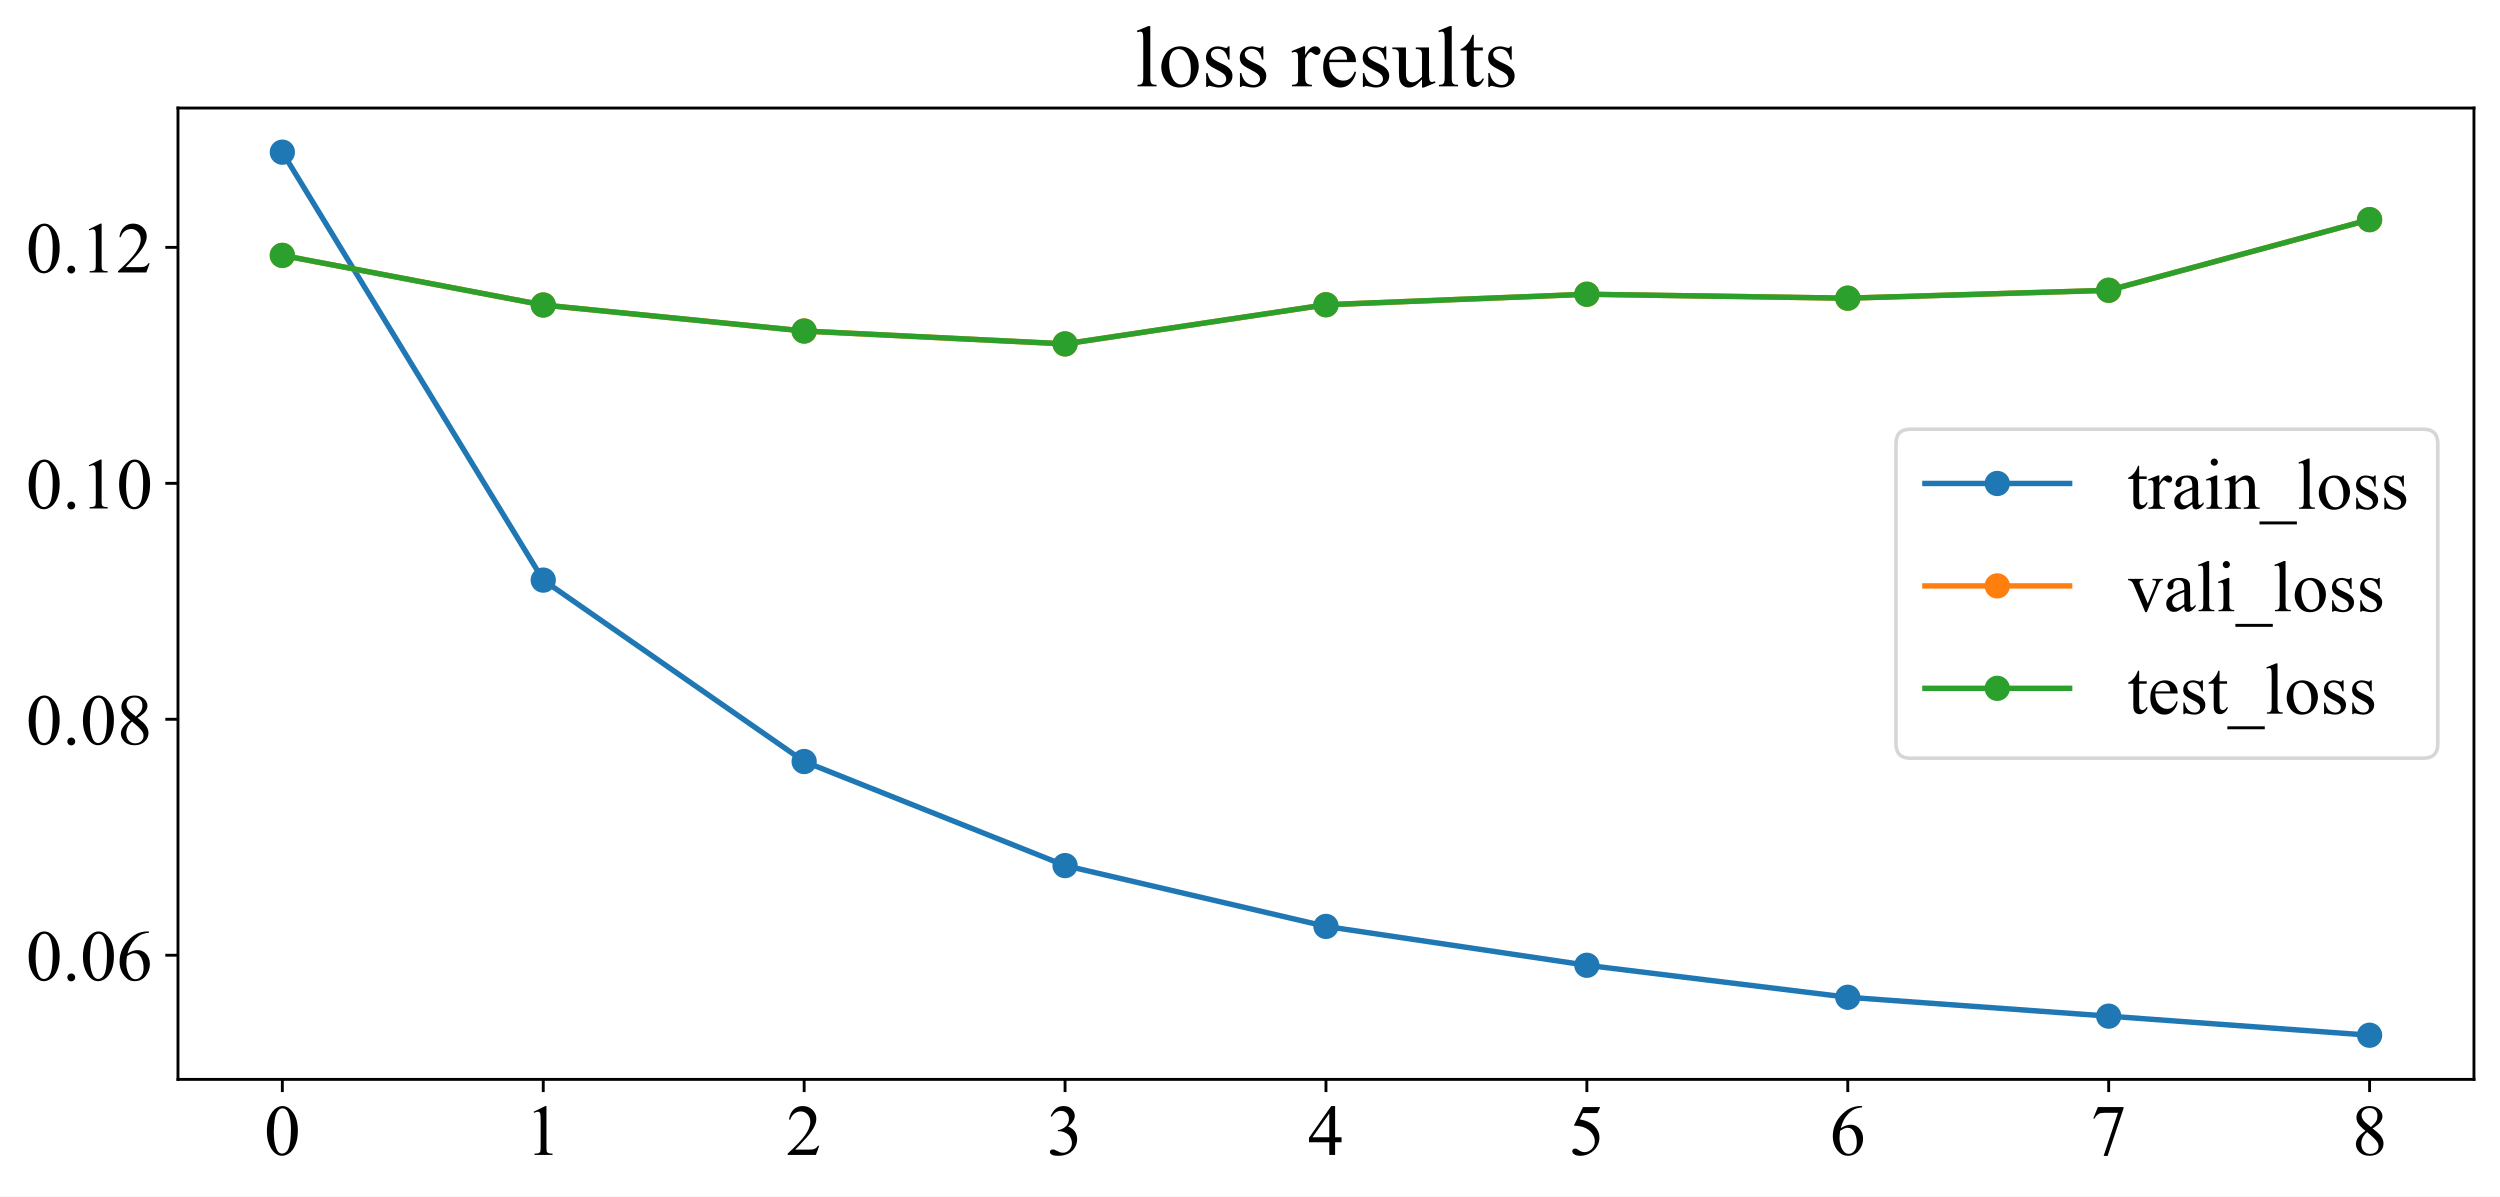
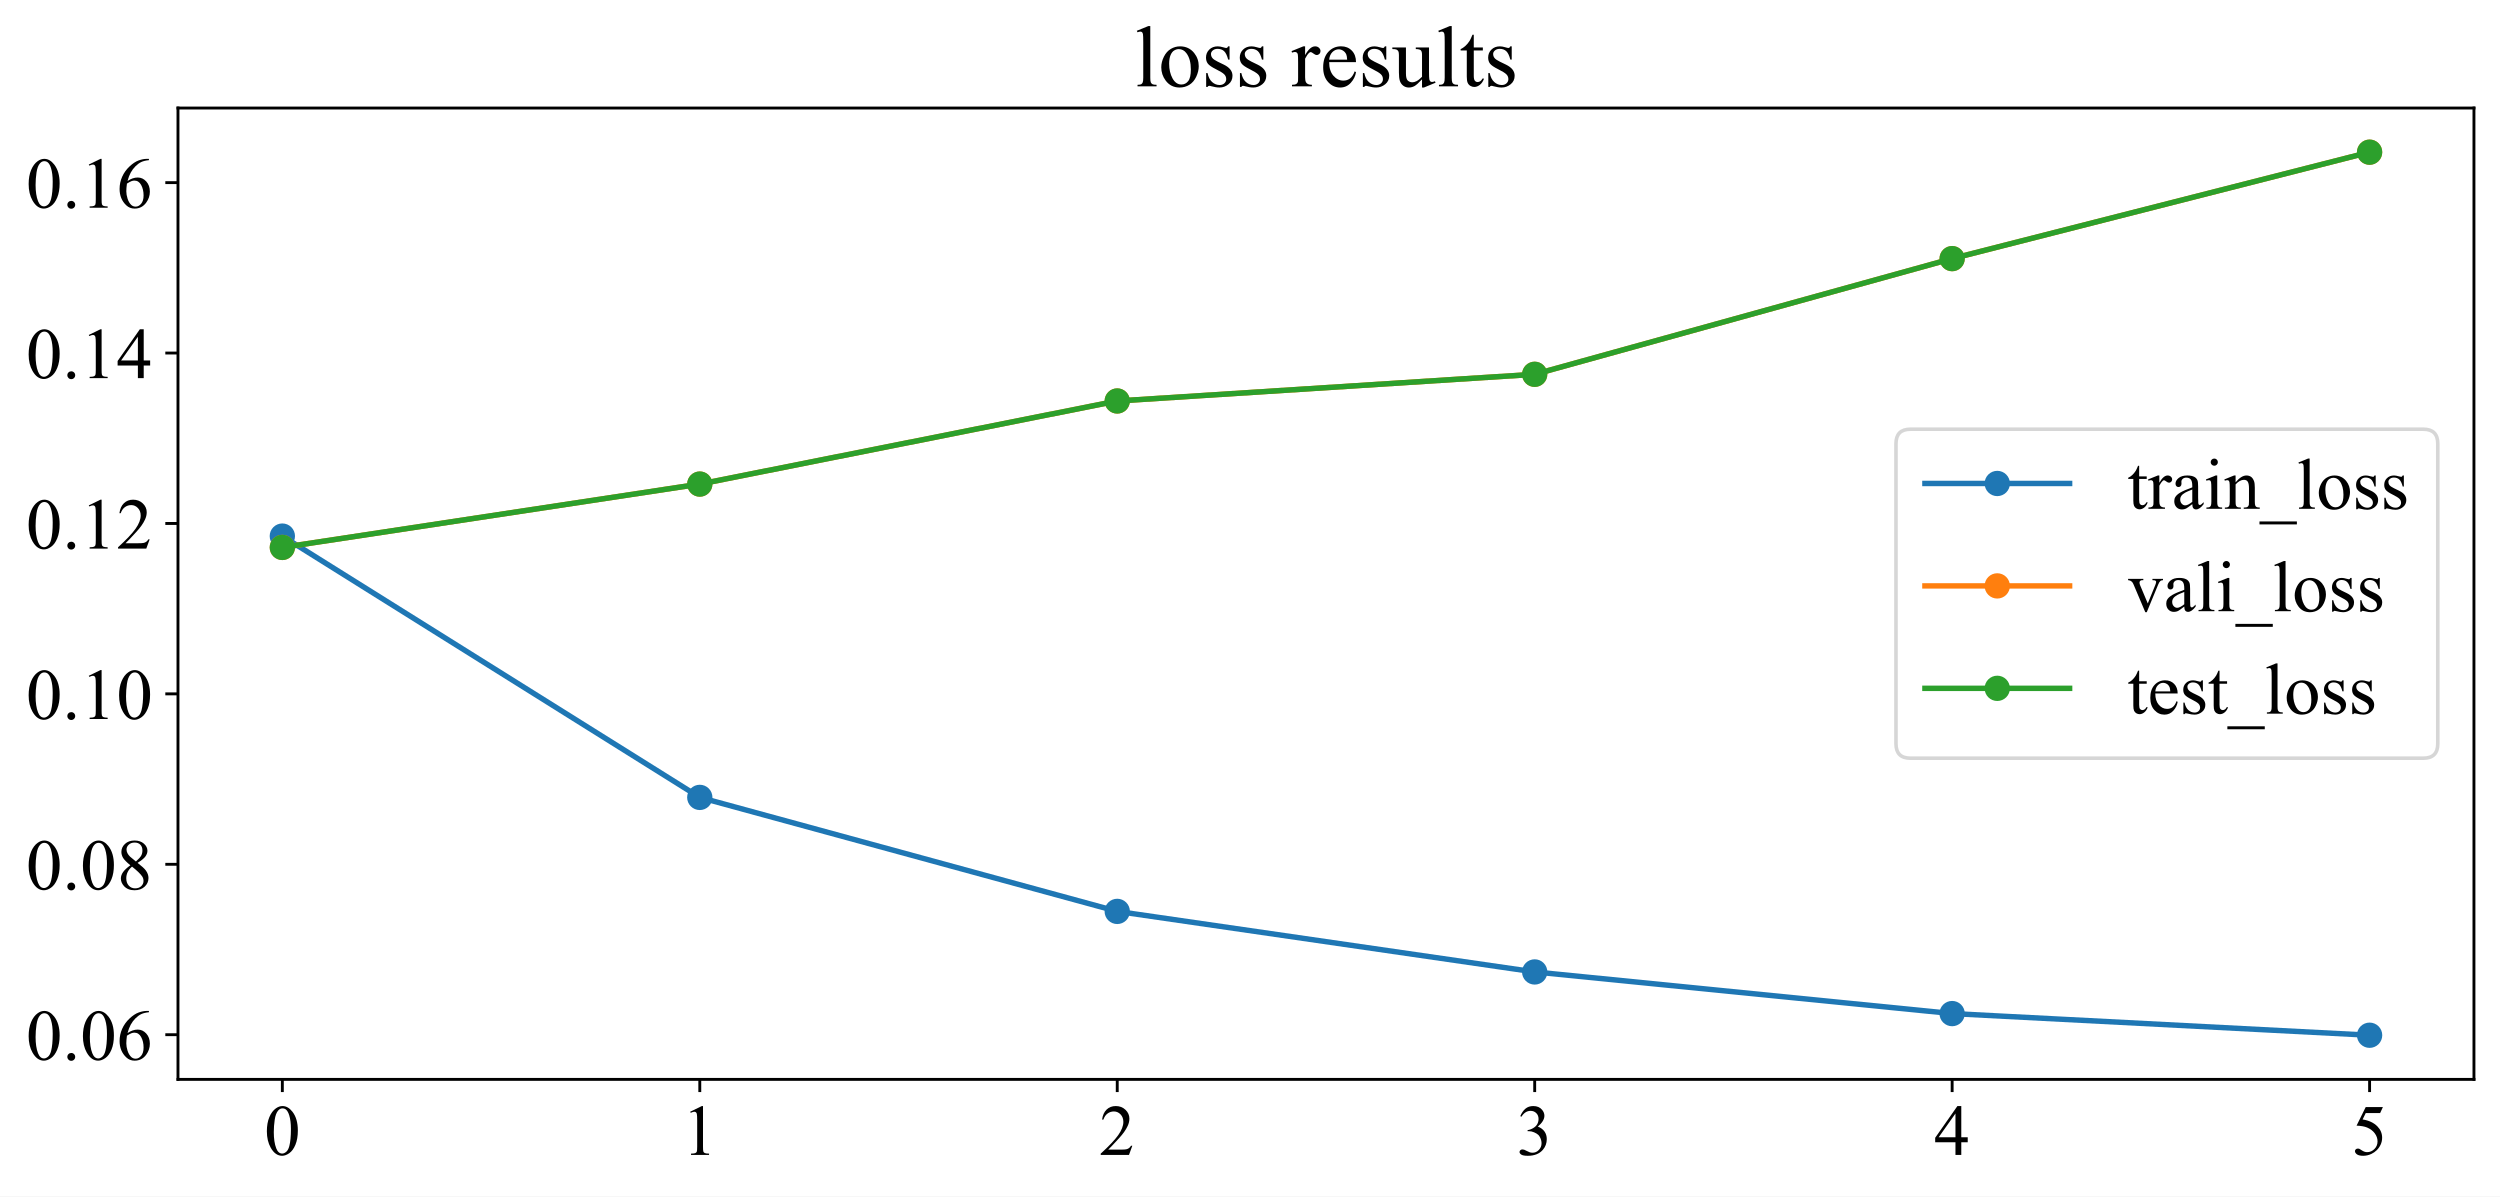
<svg xmlns="http://www.w3.org/2000/svg" xmlns:xlink="http://www.w3.org/1999/xlink" width="691.1pt" height="330.751pt" viewBox="0 0 691.1 330.751" version="1.1">
  <defs>
    <style type="text/css">*{stroke-linejoin: round; stroke-linecap: butt}</style>
  </defs>
  <g id="figure_1">
    <g id="patch_1">
      <path d="M 0 330.751  L 691.1 330.751  L 691.1 0  L 0 0  z " style="fill: #ffffff" />
    </g>
    <g id="axes_1">
      <g id="patch_2">
        <path d="M 49.2 298.385  L 683.9 298.385  L 683.9 29.865  L 49.2 29.865  z " style="fill: #ffffff" />
      </g>
      <g id="matplotlib.axis_1">
        <g id="xtick_1">
          <g id="line2d_1">
            <defs>
-               <path id="m7122f25bdf" d="M 0 0  L 0 3.5  " style="stroke: #000000; stroke-width: 0.8" />
+               <path id="m5c661421c3" d="M 0 0  L 0 3.5  " style="stroke: #000000; stroke-width: 0.8" />
            </defs>
            <g>
-               <use xlink:href="#m7122f25bdf" x="78.05" y="298.385" style="stroke: #000000; stroke-width: 0.8" />
+               <use xlink:href="#m5c661421c3" x="78.05" y="298.385" style="stroke: #000000; stroke-width: 0.8" />
            </g>
          </g>
          <g id="text_1">
            <g transform="translate(73.05 319.2725) scale(0.2 -0.2)">
              <defs>
                <path id="TimesNewRomanPSMT-30" d="M 231 2094  Q 231 2819 450 3342  Q 669 3866 1031 4122  Q 1313 4325 1613 4325  Q 2100 4325 2488 3828  Q 2972 3213 2972 2159  Q 2972 1422 2759 906  Q 2547 391 2217 158  Q 1888 -75 1581 -75  Q 975 -75 572 641  Q 231 1244 231 2094  z M 844 2016  Q 844 1141 1059 588  Q 1238 122 1591 122  Q 1759 122 1940 273  Q 2122 425 2216 781  Q 2359 1319 2359 2297  Q 2359 3022 2209 3506  Q 2097 3866 1919 4016  Q 1791 4119 1609 4119  Q 1397 4119 1231 3928  Q 1006 3669 925 3112  Q 844 2556 844 2016  z " transform="scale(0.015625)" />
              </defs>
              <use xlink:href="#TimesNewRomanPSMT-30" />
            </g>
          </g>
        </g>
        <g id="xtick_2">
          <g id="line2d_2">
            <g>
-               <use xlink:href="#m7122f25bdf" x="150.175" y="298.385" style="stroke: #000000; stroke-width: 0.8" />
+               <use xlink:href="#m5c661421c3" x="193.45" y="298.385" style="stroke: #000000; stroke-width: 0.8" />
            </g>
          </g>
          <g id="text_2">
-             <g transform="translate(145.175 319.2725) scale(0.2 -0.2)">
+             <g transform="translate(188.45 319.2725) scale(0.2 -0.2)">
              <defs>
                <path id="TimesNewRomanPSMT-31" d="M 750 3822  L 1781 4325  L 1884 4325  L 1884 747  Q 1884 391 1914 303  Q 1944 216 2037 169  Q 2131 122 2419 116  L 2419 0  L 825 0  L 825 116  Q 1125 122 1212 167  Q 1300 213 1334 289  Q 1369 366 1369 747  L 1369 3034  Q 1369 3497 1338 3628  Q 1316 3728 1258 3775  Q 1200 3822 1119 3822  Q 1003 3822 797 3725  L 750 3822  z " transform="scale(0.015625)" />
              </defs>
              <use xlink:href="#TimesNewRomanPSMT-31" />
            </g>
          </g>
        </g>
        <g id="xtick_3">
          <g id="line2d_3">
            <g>
-               <use xlink:href="#m7122f25bdf" x="222.3" y="298.385" style="stroke: #000000; stroke-width: 0.8" />
+               <use xlink:href="#m5c661421c3" x="308.85" y="298.385" style="stroke: #000000; stroke-width: 0.8" />
            </g>
          </g>
          <g id="text_3">
-             <g transform="translate(217.3 319.2725) scale(0.2 -0.2)">
+             <g transform="translate(303.85 319.2725) scale(0.2 -0.2)">
              <defs>
                <path id="TimesNewRomanPSMT-32" d="M 2934 816  L 2638 0  L 138 0  L 138 116  Q 1241 1122 1691 1759  Q 2141 2397 2141 2925  Q 2141 3328 1894 3587  Q 1647 3847 1303 3847  Q 991 3847 742 3664  Q 494 3481 375 3128  L 259 3128  Q 338 3706 661 4015  Q 984 4325 1469 4325  Q 1984 4325 2329 3994  Q 2675 3663 2675 3213  Q 2675 2891 2525 2569  Q 2294 2063 1775 1497  Q 997 647 803 472  L 1909 472  Q 2247 472 2383 497  Q 2519 522 2628 598  Q 2738 675 2819 816  L 2934 816  z " transform="scale(0.015625)" />
              </defs>
              <use xlink:href="#TimesNewRomanPSMT-32" />
            </g>
          </g>
        </g>
        <g id="xtick_4">
          <g id="line2d_4">
            <g>
-               <use xlink:href="#m7122f25bdf" x="294.425" y="298.385" style="stroke: #000000; stroke-width: 0.8" />
+               <use xlink:href="#m5c661421c3" x="424.25" y="298.385" style="stroke: #000000; stroke-width: 0.8" />
            </g>
          </g>
          <g id="text_4">
-             <g transform="translate(289.425 319.2725) scale(0.2 -0.2)">
+             <g transform="translate(419.25 319.2725) scale(0.2 -0.2)">
              <defs>
                <path id="TimesNewRomanPSMT-33" d="M 325 3431  Q 506 3859 782 4092  Q 1059 4325 1472 4325  Q 1981 4325 2253 3994  Q 2459 3747 2459 3466  Q 2459 3003 1878 2509  Q 2269 2356 2469 2072  Q 2669 1788 2669 1403  Q 2669 853 2319 450  Q 1863 -75 997 -75  Q 569 -75 414 31  Q 259 138 259 259  Q 259 350 332 419  Q 406 488 509 488  Q 588 488 669 463  Q 722 447 909 348  Q 1097 250 1169 231  Q 1284 197 1416 197  Q 1734 197 1970 444  Q 2206 691 2206 1028  Q 2206 1275 2097 1509  Q 2016 1684 1919 1775  Q 1784 1900 1550 2001  Q 1316 2103 1072 2103  L 972 2103  L 972 2197  Q 1219 2228 1467 2375  Q 1716 2522 1828 2728  Q 1941 2934 1941 3181  Q 1941 3503 1739 3701  Q 1538 3900 1238 3900  Q 753 3900 428 3381  L 325 3431  z " transform="scale(0.015625)" />
              </defs>
              <use xlink:href="#TimesNewRomanPSMT-33" />
            </g>
          </g>
        </g>
        <g id="xtick_5">
          <g id="line2d_5">
            <g>
-               <use xlink:href="#m7122f25bdf" x="366.55" y="298.385" style="stroke: #000000; stroke-width: 0.8" />
+               <use xlink:href="#m5c661421c3" x="539.65" y="298.385" style="stroke: #000000; stroke-width: 0.8" />
            </g>
          </g>
          <g id="text_5">
-             <g transform="translate(361.55 319.2725) scale(0.2 -0.2)">
+             <g transform="translate(534.65 319.2725) scale(0.2 -0.2)">
              <defs>
                <path id="TimesNewRomanPSMT-34" d="M 2978 1563  L 2978 1119  L 2409 1119  L 2409 0  L 1894 0  L 1894 1119  L 100 1119  L 100 1519  L 2066 4325  L 2409 4325  L 2409 1563  L 2978 1563  z M 1894 1563  L 1894 3666  L 406 1563  L 1894 1563  z " transform="scale(0.015625)" />
              </defs>
              <use xlink:href="#TimesNewRomanPSMT-34" />
            </g>
          </g>
        </g>
        <g id="xtick_6">
          <g id="line2d_6">
            <g>
-               <use xlink:href="#m7122f25bdf" x="438.675" y="298.385" style="stroke: #000000; stroke-width: 0.8" />
+               <use xlink:href="#m5c661421c3" x="655.05" y="298.385" style="stroke: #000000; stroke-width: 0.8" />
            </g>
          </g>
          <g id="text_6">
-             <g transform="translate(433.675 319.2725) scale(0.2 -0.2)">
+             <g transform="translate(650.05 319.2725) scale(0.2 -0.2)">
              <defs>
                <path id="TimesNewRomanPSMT-35" d="M 2778 4238  L 2534 3706  L 1259 3706  L 981 3138  Q 1809 3016 2294 2522  Q 2709 2097 2709 1522  Q 2709 1188 2573 903  Q 2438 619 2231 419  Q 2025 219 1772 97  Q 1413 -75 1034 -75  Q 653 -75 479 54  Q 306 184 306 341  Q 306 428 378 495  Q 450 563 559 563  Q 641 563 702 538  Q 763 513 909 409  Q 1144 247 1384 247  Q 1750 247 2026 523  Q 2303 800 2303 1197  Q 2303 1581 2056 1914  Q 1809 2247 1375 2428  Q 1034 2569 447 2591  L 1259 4238  L 2778 4238  z " transform="scale(0.015625)" />
              </defs>
              <use xlink:href="#TimesNewRomanPSMT-35" />
-             </g>
-           </g>
-         </g>
-         <g id="xtick_7">
-           <g id="line2d_7">
-             <g>
-               <use xlink:href="#m7122f25bdf" x="510.8" y="298.385" style="stroke: #000000; stroke-width: 0.8" />
-             </g>
-           </g>
-           <g id="text_7">
-             <g transform="translate(505.8 319.2725) scale(0.2 -0.2)">
-               <defs>
-                 <path id="TimesNewRomanPSMT-36" d="M 2869 4325  L 2869 4209  Q 2456 4169 2195 4045  Q 1934 3922 1679 3669  Q 1425 3416 1258 3105  Q 1091 2794 978 2366  Q 1428 2675 1881 2675  Q 2316 2675 2634 2325  Q 2953 1975 2953 1425  Q 2953 894 2631 456  Q 2244 -75 1606 -75  Q 1172 -75 869 213  Q 275 772 275 1663  Q 275 2231 503 2743  Q 731 3256 1154 3653  Q 1578 4050 1965 4187  Q 2353 4325 2688 4325  L 2869 4325  z M 925 2138  Q 869 1716 869 1456  Q 869 1156 980 804  Q 1091 453 1309 247  Q 1469 100 1697 100  Q 1969 100 2183 356  Q 2397 613 2397 1088  Q 2397 1622 2184 2012  Q 1972 2403 1581 2403  Q 1463 2403 1327 2353  Q 1191 2303 925 2138  z " transform="scale(0.015625)" />
-               </defs>
-               <use xlink:href="#TimesNewRomanPSMT-36" />
-             </g>
-           </g>
-         </g>
-         <g id="xtick_8">
-           <g id="line2d_8">
-             <g>
-               <use xlink:href="#m7122f25bdf" x="582.925" y="298.385" style="stroke: #000000; stroke-width: 0.8" />
-             </g>
-           </g>
-           <g id="text_8">
-             <g transform="translate(577.925 319.2725) scale(0.2 -0.2)">
-               <defs>
-                 <path id="TimesNewRomanPSMT-37" d="M 644 4238  L 2916 4238  L 2916 4119  L 1503 -88  L 1153 -88  L 2419 3728  L 1253 3728  Q 900 3728 750 3644  Q 488 3500 328 3200  L 238 3234  L 644 4238  z " transform="scale(0.015625)" />
-               </defs>
-               <use xlink:href="#TimesNewRomanPSMT-37" />
-             </g>
-           </g>
-         </g>
-         <g id="xtick_9">
-           <g id="line2d_9">
-             <g>
-               <use xlink:href="#m7122f25bdf" x="655.05" y="298.385" style="stroke: #000000; stroke-width: 0.8" />
-             </g>
-           </g>
-           <g id="text_9">
-             <g transform="translate(650.05 319.2725) scale(0.2 -0.2)">
-               <defs>
-                 <path id="TimesNewRomanPSMT-38" d="M 1228 2134  Q 725 2547 579 2797  Q 434 3047 434 3316  Q 434 3728 753 4026  Q 1072 4325 1600 4325  Q 2113 4325 2425 4047  Q 2738 3769 2738 3413  Q 2738 3175 2569 2928  Q 2400 2681 1866 2347  Q 2416 1922 2594 1678  Q 2831 1359 2831 1006  Q 2831 559 2490 242  Q 2150 -75 1597 -75  Q 994 -75 656 303  Q 388 606 388 966  Q 388 1247 577 1523  Q 766 1800 1228 2134  z M 1719 2469  Q 2094 2806 2194 3001  Q 2294 3197 2294 3444  Q 2294 3772 2109 3958  Q 1925 4144 1606 4144  Q 1288 4144 1088 3959  Q 888 3775 888 3528  Q 888 3366 970 3203  Q 1053 3041 1206 2894  L 1719 2469  z M 1375 2016  Q 1116 1797 991 1539  Q 866 1281 866 981  Q 866 578 1086 336  Q 1306 94 1647 94  Q 1984 94 2187 284  Q 2391 475 2391 747  Q 2391 972 2272 1150  Q 2050 1481 1375 2016  z " transform="scale(0.015625)" />
-               </defs>
-               <use xlink:href="#TimesNewRomanPSMT-38" />
            </g>
          </g>
        </g>
      </g>
      <g id="matplotlib.axis_2">
        <g id="ytick_1">
-           <g id="line2d_10">
+           <g id="line2d_7">
            <defs>
-               <path id="m6726db4e41" d="M 0 0  L -3.5 0  " style="stroke: #000000; stroke-width: 0.8" />
+               <path id="m2d13f79ecf" d="M 0 0  L -3.5 0  " style="stroke: #000000; stroke-width: 0.8" />
            </defs>
            <g>
-               <use xlink:href="#m6726db4e41" x="49.2" y="264.061" style="stroke: #000000; stroke-width: 0.8" />
-             </g>
-           </g>
-           <g id="text_10">
-             <g transform="translate(7.2 271.0051) scale(0.2 -0.2)">
+               <use xlink:href="#m2d13f79ecf" x="49.2" y="286.033" style="stroke: #000000; stroke-width: 0.8" />
+             </g>
+           </g>
+           <g id="text_7">
+             <g transform="translate(7.2 292.9768) scale(0.2 -0.2)">
              <defs>
                <path id="TimesNewRomanPSMT-2e" d="M 800 606  Q 947 606 1047 504  Q 1147 403 1147 259  Q 1147 116 1045 14  Q 944 -88 800 -88  Q 656 -88 554 14  Q 453 116 453 259  Q 453 406 554 506  Q 656 606 800 606  z " transform="scale(0.015625)" />
+                 <path id="TimesNewRomanPSMT-36" d="M 2869 4325  L 2869 4209  Q 2456 4169 2195 4045  Q 1934 3922 1679 3669  Q 1425 3416 1258 3105  Q 1091 2794 978 2366  Q 1428 2675 1881 2675  Q 2316 2675 2634 2325  Q 2953 1975 2953 1425  Q 2953 894 2631 456  Q 2244 -75 1606 -75  Q 1172 -75 869 213  Q 275 772 275 1663  Q 275 2231 503 2743  Q 731 3256 1154 3653  Q 1578 4050 1965 4187  Q 2353 4325 2688 4325  L 2869 4325  z M 925 2138  Q 869 1716 869 1456  Q 869 1156 980 804  Q 1091 453 1309 247  Q 1469 100 1697 100  Q 1969 100 2183 356  Q 2397 613 2397 1088  Q 2397 1622 2184 2012  Q 1972 2403 1581 2403  Q 1463 2403 1327 2353  Q 1191 2303 925 2138  z " transform="scale(0.015625)" />
              </defs>
              <use xlink:href="#TimesNewRomanPSMT-30" />
              <use xlink:href="#TimesNewRomanPSMT-2e" x="50" />
              <use xlink:href="#TimesNewRomanPSMT-30" x="75" />
              <use xlink:href="#TimesNewRomanPSMT-36" x="125" />
            </g>
          </g>
        </g>
        <g id="ytick_2">
-           <g id="line2d_11">
-             <g>
-               <use xlink:href="#m6726db4e41" x="49.2" y="198.836" style="stroke: #000000; stroke-width: 0.8" />
-             </g>
-           </g>
-           <g id="text_11">
-             <g transform="translate(7.2 205.7794) scale(0.2 -0.2)">
+           <g id="line2d_8">
+             <g>
+               <use xlink:href="#m2d13f79ecf" x="49.2" y="238.924" style="stroke: #000000; stroke-width: 0.8" />
+             </g>
+           </g>
+           <g id="text_8">
+             <g transform="translate(7.2 245.8673) scale(0.2 -0.2)">
+               <defs>
+                 <path id="TimesNewRomanPSMT-38" d="M 1228 2134  Q 725 2547 579 2797  Q 434 3047 434 3316  Q 434 3728 753 4026  Q 1072 4325 1600 4325  Q 2113 4325 2425 4047  Q 2738 3769 2738 3413  Q 2738 3175 2569 2928  Q 2400 2681 1866 2347  Q 2416 1922 2594 1678  Q 2831 1359 2831 1006  Q 2831 559 2490 242  Q 2150 -75 1597 -75  Q 994 -75 656 303  Q 388 606 388 966  Q 388 1247 577 1523  Q 766 1800 1228 2134  z M 1719 2469  Q 2094 2806 2194 3001  Q 2294 3197 2294 3444  Q 2294 3772 2109 3958  Q 1925 4144 1606 4144  Q 1288 4144 1088 3959  Q 888 3775 888 3528  Q 888 3366 970 3203  Q 1053 3041 1206 2894  L 1719 2469  z M 1375 2016  Q 1116 1797 991 1539  Q 866 1281 866 981  Q 866 578 1086 336  Q 1306 94 1647 94  Q 1984 94 2187 284  Q 2391 475 2391 747  Q 2391 972 2272 1150  Q 2050 1481 1375 2016  z " transform="scale(0.015625)" />
+               </defs>
              <use xlink:href="#TimesNewRomanPSMT-30" />
              <use xlink:href="#TimesNewRomanPSMT-2e" x="50" />
              <use xlink:href="#TimesNewRomanPSMT-30" x="75" />
              <use xlink:href="#TimesNewRomanPSMT-38" x="125" />
            </g>
          </g>
        </g>
        <g id="ytick_3">
-           <g id="line2d_12">
-             <g>
-               <use xlink:href="#m6726db4e41" x="49.2" y="133.61" style="stroke: #000000; stroke-width: 0.8" />
-             </g>
-           </g>
-           <g id="text_12">
-             <g transform="translate(7.2 140.5537) scale(0.2 -0.2)">
+           <g id="line2d_9">
+             <g>
+               <use xlink:href="#m2d13f79ecf" x="49.2" y="191.814" style="stroke: #000000; stroke-width: 0.8" />
+             </g>
+           </g>
+           <g id="text_9">
+             <g transform="translate(7.2 198.7579) scale(0.2 -0.2)">
              <use xlink:href="#TimesNewRomanPSMT-30" />
              <use xlink:href="#TimesNewRomanPSMT-2e" x="50" />
              <use xlink:href="#TimesNewRomanPSMT-31" x="75" />
              <use xlink:href="#TimesNewRomanPSMT-30" x="125" />
            </g>
          </g>
        </g>
        <g id="ytick_4">
-           <g id="line2d_13">
-             <g>
-               <use xlink:href="#m6726db4e41" x="49.2" y="68.384" style="stroke: #000000; stroke-width: 0.8" />
-             </g>
-           </g>
-           <g id="text_13">
-             <g transform="translate(7.2 75.32808) scale(0.2 -0.2)">
+           <g id="line2d_10">
+             <g>
+               <use xlink:href="#m2d13f79ecf" x="49.2" y="144.705" style="stroke: #000000; stroke-width: 0.8" />
+             </g>
+           </g>
+           <g id="text_10">
+             <g transform="translate(7.2 151.6484) scale(0.2 -0.2)">
              <use xlink:href="#TimesNewRomanPSMT-30" />
              <use xlink:href="#TimesNewRomanPSMT-2e" x="50" />
              <use xlink:href="#TimesNewRomanPSMT-31" x="75" />
              <use xlink:href="#TimesNewRomanPSMT-32" x="125" />
            </g>
          </g>
        </g>
+         <g id="ytick_5">
+           <g id="line2d_11">
+             <g>
+               <use xlink:href="#m2d13f79ecf" x="49.2" y="97.595" style="stroke: #000000; stroke-width: 0.8" />
+             </g>
+           </g>
+           <g id="text_11">
+             <g transform="translate(7.2 104.539) scale(0.2 -0.2)">
+               <use xlink:href="#TimesNewRomanPSMT-30" />
+               <use xlink:href="#TimesNewRomanPSMT-2e" x="50" />
+               <use xlink:href="#TimesNewRomanPSMT-31" x="75" />
+               <use xlink:href="#TimesNewRomanPSMT-34" x="125" />
+             </g>
+           </g>
+         </g>
+         <g id="ytick_6">
+           <g id="line2d_12">
+             <g>
+               <use xlink:href="#m2d13f79ecf" x="49.2" y="50.486" style="stroke: #000000; stroke-width: 0.8" />
+             </g>
+           </g>
+           <g id="text_12">
+             <g transform="translate(7.2 57.4295) scale(0.2 -0.2)">
+               <use xlink:href="#TimesNewRomanPSMT-30" />
+               <use xlink:href="#TimesNewRomanPSMT-2e" x="50" />
+               <use xlink:href="#TimesNewRomanPSMT-31" x="75" />
+               <use xlink:href="#TimesNewRomanPSMT-36" x="125" />
+             </g>
+           </g>
+         </g>
+       </g>
+       <g id="line2d_13">
+         <path d="M 78.05 148.199  L 193.45 220.434  L 308.85 251.947  L 424.25 268.685  L 539.65 280.195  L 655.05 286.18  " clip-path="url(#p006055dcb5)" style="fill: none; stroke: #1f77b4; stroke-width: 1.5; stroke-linecap: square" />
+         <defs>
+           <path id="m9d2313c7c4" d="M 0 3  C 0.796 3 1.559 2.684 2.121 2.121  C 2.684 1.559 3 0.796 3 0  C 3 -0.796 2.684 -1.559 2.121 -2.121  C 1.559 -2.684 0.796 -3 0 -3  C -0.796 -3 -1.559 -2.684 -2.121 -2.121  C -2.684 -1.559 -3 -0.796 -3 0  C -3 0.796 -2.684 1.559 -2.121 2.121  C -1.559 2.684 -0.796 3 0 3  z " style="stroke: #1f77b4" />
+         </defs>
+         <g clip-path="url(#p006055dcb5)">
+           <use xlink:href="#m9d2313c7c4" x="78.05" y="148.199" style="fill: #1f77b4; stroke: #1f77b4" />
+           <use xlink:href="#m9d2313c7c4" x="193.45" y="220.434" style="fill: #1f77b4; stroke: #1f77b4" />
+           <use xlink:href="#m9d2313c7c4" x="308.85" y="251.947" style="fill: #1f77b4; stroke: #1f77b4" />
+           <use xlink:href="#m9d2313c7c4" x="424.25" y="268.685" style="fill: #1f77b4; stroke: #1f77b4" />
+           <use xlink:href="#m9d2313c7c4" x="539.65" y="280.195" style="fill: #1f77b4; stroke: #1f77b4" />
+           <use xlink:href="#m9d2313c7c4" x="655.05" y="286.18" style="fill: #1f77b4; stroke: #1f77b4" />
+         </g>
      </g>
      <g id="line2d_14">
-         <path d="M 78.05 42.07  L 150.175 160.366  L 222.3 210.515  L 294.425 239.287  L 366.55 256.099  L 438.675 266.842  L 510.8 275.687  L 582.925 280.907  L 655.05 286.18  " clip-path="url(#p1b506a943f)" style="fill: none; stroke: #1f77b4; stroke-width: 1.5; stroke-linecap: square" />
+         <path d="M 78.05 151.331  L 193.45 133.819  L 308.85 110.847  L 424.25 103.472  L 539.65 71.493  L 655.05 42.07  " clip-path="url(#p006055dcb5)" style="fill: none; stroke: #ff7f0e; stroke-width: 1.5; stroke-linecap: square" />
        <defs>
-           <path id="mca18a05342" d="M 0 3  C 0.796 3 1.559 2.684 2.121 2.121  C 2.684 1.559 3 0.796 3 0  C 3 -0.796 2.684 -1.559 2.121 -2.121  C 1.559 -2.684 0.796 -3 0 -3  C -0.796 -3 -1.559 -2.684 -2.121 -2.121  C -2.684 -1.559 -3 -0.796 -3 0  C -3 0.796 -2.684 1.559 -2.121 2.121  C -1.559 2.684 -0.796 3 0 3  z " style="stroke: #1f77b4" />
+           <path id="m18a3e4e764" d="M 0 3  C 0.796 3 1.559 2.684 2.121 2.121  C 2.684 1.559 3 0.796 3 0  C 3 -0.796 2.684 -1.559 2.121 -2.121  C 1.559 -2.684 0.796 -3 0 -3  C -0.796 -3 -1.559 -2.684 -2.121 -2.121  C -2.684 -1.559 -3 -0.796 -3 0  C -3 0.796 -2.684 1.559 -2.121 2.121  C -1.559 2.684 -0.796 3 0 3  z " style="stroke: #ff7f0e" />
        </defs>
-         <g clip-path="url(#p1b506a943f)">
-           <use xlink:href="#mca18a05342" x="78.05" y="42.07" style="fill: #1f77b4; stroke: #1f77b4" />
-           <use xlink:href="#mca18a05342" x="150.175" y="160.366" style="fill: #1f77b4; stroke: #1f77b4" />
-           <use xlink:href="#mca18a05342" x="222.3" y="210.515" style="fill: #1f77b4; stroke: #1f77b4" />
-           <use xlink:href="#mca18a05342" x="294.425" y="239.287" style="fill: #1f77b4; stroke: #1f77b4" />
-           <use xlink:href="#mca18a05342" x="366.55" y="256.099" style="fill: #1f77b4; stroke: #1f77b4" />
-           <use xlink:href="#mca18a05342" x="438.675" y="266.842" style="fill: #1f77b4; stroke: #1f77b4" />
-           <use xlink:href="#mca18a05342" x="510.8" y="275.687" style="fill: #1f77b4; stroke: #1f77b4" />
-           <use xlink:href="#mca18a05342" x="582.925" y="280.907" style="fill: #1f77b4; stroke: #1f77b4" />
-           <use xlink:href="#mca18a05342" x="655.05" y="286.18" style="fill: #1f77b4; stroke: #1f77b4" />
+         <g clip-path="url(#p006055dcb5)">
+           <use xlink:href="#m18a3e4e764" x="78.05" y="151.331" style="fill: #ff7f0e; stroke: #ff7f0e" />
+           <use xlink:href="#m18a3e4e764" x="193.45" y="133.819" style="fill: #ff7f0e; stroke: #ff7f0e" />
+           <use xlink:href="#m18a3e4e764" x="308.85" y="110.847" style="fill: #ff7f0e; stroke: #ff7f0e" />
+           <use xlink:href="#m18a3e4e764" x="424.25" y="103.472" style="fill: #ff7f0e; stroke: #ff7f0e" />
+           <use xlink:href="#m18a3e4e764" x="539.65" y="71.493" style="fill: #ff7f0e; stroke: #ff7f0e" />
+           <use xlink:href="#m18a3e4e764" x="655.05" y="42.07" style="fill: #ff7f0e; stroke: #ff7f0e" />
        </g>
      </g>
      <g id="line2d_15">
-         <path d="M 78.05 70.597  L 150.175 84.316  L 222.3 91.508  L 294.425 95.071  L 366.55 84.244  L 438.675 81.343  L 510.8 82.431  L 582.925 80.246  L 655.05 60.718  " clip-path="url(#p1b506a943f)" style="fill: none; stroke: #ff7f0e; stroke-width: 1.5; stroke-linecap: square" />
+         <path d="M 78.05 151.331  L 193.45 133.819  L 308.85 110.847  L 424.25 103.472  L 539.65 71.493  L 655.05 42.07  " clip-path="url(#p006055dcb5)" style="fill: none; stroke: #2ca02c; stroke-width: 1.5; stroke-linecap: square" />
        <defs>
-           <path id="me583e8d085" d="M 0 3  C 0.796 3 1.559 2.684 2.121 2.121  C 2.684 1.559 3 0.796 3 0  C 3 -0.796 2.684 -1.559 2.121 -2.121  C 1.559 -2.684 0.796 -3 0 -3  C -0.796 -3 -1.559 -2.684 -2.121 -2.121  C -2.684 -1.559 -3 -0.796 -3 0  C -3 0.796 -2.684 1.559 -2.121 2.121  C -1.559 2.684 -0.796 3 0 3  z " style="stroke: #ff7f0e" />
+           <path id="m69b478261c" d="M 0 3  C 0.796 3 1.559 2.684 2.121 2.121  C 2.684 1.559 3 0.796 3 0  C 3 -0.796 2.684 -1.559 2.121 -2.121  C 1.559 -2.684 0.796 -3 0 -3  C -0.796 -3 -1.559 -2.684 -2.121 -2.121  C -2.684 -1.559 -3 -0.796 -3 0  C -3 0.796 -2.684 1.559 -2.121 2.121  C -1.559 2.684 -0.796 3 0 3  z " style="stroke: #2ca02c" />
        </defs>
-         <g clip-path="url(#p1b506a943f)">
-           <use xlink:href="#me583e8d085" x="78.05" y="70.597" style="fill: #ff7f0e; stroke: #ff7f0e" />
-           <use xlink:href="#me583e8d085" x="150.175" y="84.316" style="fill: #ff7f0e; stroke: #ff7f0e" />
-           <use xlink:href="#me583e8d085" x="222.3" y="91.508" style="fill: #ff7f0e; stroke: #ff7f0e" />
-           <use xlink:href="#me583e8d085" x="294.425" y="95.071" style="fill: #ff7f0e; stroke: #ff7f0e" />
-           <use xlink:href="#me583e8d085" x="366.55" y="84.244" style="fill: #ff7f0e; stroke: #ff7f0e" />
-           <use xlink:href="#me583e8d085" x="438.675" y="81.343" style="fill: #ff7f0e; stroke: #ff7f0e" />
-           <use xlink:href="#me583e8d085" x="510.8" y="82.431" style="fill: #ff7f0e; stroke: #ff7f0e" />
-           <use xlink:href="#me583e8d085" x="582.925" y="80.246" style="fill: #ff7f0e; stroke: #ff7f0e" />
-           <use xlink:href="#me583e8d085" x="655.05" y="60.718" style="fill: #ff7f0e; stroke: #ff7f0e" />
-         </g>
-       </g>
-       <g id="line2d_16">
-         <path d="M 78.05 70.597  L 150.175 84.316  L 222.3 91.508  L 294.425 95.071  L 366.55 84.244  L 438.675 81.343  L 510.8 82.431  L 582.925 80.246  L 655.05 60.718  " clip-path="url(#p1b506a943f)" style="fill: none; stroke: #2ca02c; stroke-width: 1.5; stroke-linecap: square" />
-         <defs>
-           <path id="m232661600f" d="M 0 3  C 0.796 3 1.559 2.684 2.121 2.121  C 2.684 1.559 3 0.796 3 0  C 3 -0.796 2.684 -1.559 2.121 -2.121  C 1.559 -2.684 0.796 -3 0 -3  C -0.796 -3 -1.559 -2.684 -2.121 -2.121  C -2.684 -1.559 -3 -0.796 -3 0  C -3 0.796 -2.684 1.559 -2.121 2.121  C -1.559 2.684 -0.796 3 0 3  z " style="stroke: #2ca02c" />
-         </defs>
-         <g clip-path="url(#p1b506a943f)">
-           <use xlink:href="#m232661600f" x="78.05" y="70.597" style="fill: #2ca02c; stroke: #2ca02c" />
-           <use xlink:href="#m232661600f" x="150.175" y="84.316" style="fill: #2ca02c; stroke: #2ca02c" />
-           <use xlink:href="#m232661600f" x="222.3" y="91.508" style="fill: #2ca02c; stroke: #2ca02c" />
-           <use xlink:href="#m232661600f" x="294.425" y="95.071" style="fill: #2ca02c; stroke: #2ca02c" />
-           <use xlink:href="#m232661600f" x="366.55" y="84.244" style="fill: #2ca02c; stroke: #2ca02c" />
-           <use xlink:href="#m232661600f" x="438.675" y="81.343" style="fill: #2ca02c; stroke: #2ca02c" />
-           <use xlink:href="#m232661600f" x="510.8" y="82.431" style="fill: #2ca02c; stroke: #2ca02c" />
-           <use xlink:href="#m232661600f" x="582.925" y="80.246" style="fill: #2ca02c; stroke: #2ca02c" />
-           <use xlink:href="#m232661600f" x="655.05" y="60.718" style="fill: #2ca02c; stroke: #2ca02c" />
+         <g clip-path="url(#p006055dcb5)">
+           <use xlink:href="#m69b478261c" x="78.05" y="151.331" style="fill: #2ca02c; stroke: #2ca02c" />
+           <use xlink:href="#m69b478261c" x="193.45" y="133.819" style="fill: #2ca02c; stroke: #2ca02c" />
+           <use xlink:href="#m69b478261c" x="308.85" y="110.847" style="fill: #2ca02c; stroke: #2ca02c" />
+           <use xlink:href="#m69b478261c" x="424.25" y="103.472" style="fill: #2ca02c; stroke: #2ca02c" />
+           <use xlink:href="#m69b478261c" x="539.65" y="71.493" style="fill: #2ca02c; stroke: #2ca02c" />
+           <use xlink:href="#m69b478261c" x="655.05" y="42.07" style="fill: #2ca02c; stroke: #2ca02c" />
        </g>
      </g>
      <g id="patch_3">
        <path d="M 49.2 298.385  L 49.2 29.865  " style="fill: none; stroke: #000000; stroke-width: 0.8; stroke-linejoin: miter; stroke-linecap: square" />
      </g>
      <g id="patch_4">
        <path d="M 683.9 298.385  L 683.9 29.865  " style="fill: none; stroke: #000000; stroke-width: 0.8; stroke-linejoin: miter; stroke-linecap: square" />
      </g>
      <g id="patch_5">
        <path d="M 49.2 298.385  L 683.9 298.385  " style="fill: none; stroke: #000000; stroke-width: 0.8; stroke-linejoin: miter; stroke-linecap: square" />
      </g>
      <g id="patch_6">
        <path d="M 49.2 29.865  L 683.9 29.865  " style="fill: none; stroke: #000000; stroke-width: 0.8; stroke-linejoin: miter; stroke-linecap: square" />
      </g>
-       <g id="text_14">
+       <g id="text_13">
        <g transform="translate(313.5437 23.865) scale(0.24 -0.24)">
          <defs>
            <path id="TimesNewRomanPSMT-6c" d="M 1184 4444  L 1184 647  Q 1184 378 1223 290  Q 1263 203 1344 158  Q 1425 113 1647 113  L 1647 0  L 244 0  L 244 113  Q 441 113 512 153  Q 584 194 625 287  Q 666 381 666 647  L 666 3247  Q 666 3731 644 3842  Q 622 3953 573 3993  Q 525 4034 450 4034  Q 369 4034 244 3984  L 191 4094  L 1044 4444  L 1184 4444  z " transform="scale(0.015625)" />
            <path id="TimesNewRomanPSMT-6f" d="M 1600 2947  Q 2250 2947 2644 2453  Q 2978 2031 2978 1484  Q 2978 1100 2793 706  Q 2609 313 2286 112  Q 1963 -88 1566 -88  Q 919 -88 538 428  Q 216 863 216 1403  Q 216 1797 411 2186  Q 606 2575 925 2761  Q 1244 2947 1600 2947  z M 1503 2744  Q 1338 2744 1170 2645  Q 1003 2547 900 2300  Q 797 2053 797 1666  Q 797 1041 1045 587  Q 1294 134 1700 134  Q 2003 134 2200 384  Q 2397 634 2397 1244  Q 2397 2006 2069 2444  Q 1847 2744 1503 2744  z " transform="scale(0.015625)" />
            <path id="TimesNewRomanPSMT-73" d="M 2050 2947  L 2050 1972  L 1947 1972  Q 1828 2431 1642 2597  Q 1456 2763 1169 2763  Q 950 2763 815 2647  Q 681 2531 681 2391  Q 681 2216 781 2091  Q 878 1963 1175 1819  L 1631 1597  Q 2266 1288 2266 781  Q 2266 391 1970 151  Q 1675 -88 1309 -88  Q 1047 -88 709 6  Q 606 38 541 38  Q 469 38 428 -44  L 325 -44  L 325 978  L 428 978  Q 516 541 762 319  Q 1009 97 1316 97  Q 1531 97 1667 223  Q 1803 350 1803 528  Q 1803 744 1651 891  Q 1500 1038 1047 1263  Q 594 1488 453 1669  Q 313 1847 313 2119  Q 313 2472 555 2709  Q 797 2947 1181 2947  Q 1350 2947 1591 2875  Q 1750 2828 1803 2828  Q 1853 2828 1881 2850  Q 1909 2872 1947 2947  L 2050 2947  z " transform="scale(0.015625)" />
            <path id="TimesNewRomanPSMT-20" transform="scale(0.015625)" />
            <path id="TimesNewRomanPSMT-72" d="M 1038 2947  L 1038 2303  Q 1397 2947 1775 2947  Q 1947 2947 2059 2842  Q 2172 2738 2172 2600  Q 2172 2478 2090 2393  Q 2009 2309 1897 2309  Q 1788 2309 1652 2417  Q 1516 2525 1450 2525  Q 1394 2525 1328 2463  Q 1188 2334 1038 2041  L 1038 669  Q 1038 431 1097 309  Q 1138 225 1241 169  Q 1344 113 1538 113  L 1538 0  L 72 0  L 72 113  Q 291 113 397 181  Q 475 231 506 341  Q 522 394 522 644  L 522 1753  Q 522 2253 501 2348  Q 481 2444 426 2487  Q 372 2531 291 2531  Q 194 2531 72 2484  L 41 2597  L 906 2947  L 1038 2947  z " transform="scale(0.015625)" />
            <path id="TimesNewRomanPSMT-65" d="M 681 1784  Q 678 1147 991 784  Q 1303 422 1725 422  Q 2006 422 2214 576  Q 2422 731 2563 1106  L 2659 1044  Q 2594 616 2278 264  Q 1963 -88 1488 -88  Q 972 -88 605 314  Q 238 716 238 1394  Q 238 2128 614 2539  Q 991 2950 1559 2950  Q 2041 2950 2350 2633  Q 2659 2316 2659 1784  L 681 1784  z M 681 1966  L 2006 1966  Q 1991 2241 1941 2353  Q 1863 2528 1708 2628  Q 1553 2728 1384 2728  Q 1125 2728 920 2526  Q 716 2325 681 1966  z " transform="scale(0.015625)" />
            <path id="TimesNewRomanPSMT-75" d="M 2709 2863  L 2709 1128  Q 2709 631 2732 520  Q 2756 409 2807 365  Q 2859 322 2928 322  Q 3025 322 3147 375  L 3191 266  L 2334 -88  L 2194 -88  L 2194 519  Q 1825 119 1631 15  Q 1438 -88 1222 -88  Q 981 -88 804 51  Q 628 191 559 409  Q 491 628 491 1028  L 491 2306  Q 491 2509 447 2587  Q 403 2666 317 2708  Q 231 2750 6 2747  L 6 2863  L 1009 2863  L 1009 947  Q 1009 547 1148 422  Q 1288 297 1484 297  Q 1619 297 1789 381  Q 1959 466 2194 703  L 2194 2325  Q 2194 2569 2105 2655  Q 2016 2741 1734 2747  L 1734 2863  L 2709 2863  z " transform="scale(0.015625)" />
            <path id="TimesNewRomanPSMT-74" d="M 1031 3803  L 1031 2863  L 1700 2863  L 1700 2644  L 1031 2644  L 1031 788  Q 1031 509 1111 412  Q 1191 316 1316 316  Q 1419 316 1516 380  Q 1613 444 1666 569  L 1788 569  Q 1678 263 1478 108  Q 1278 -47 1066 -47  Q 922 -47 784 33  Q 647 113 581 261  Q 516 409 516 719  L 516 2644  L 63 2644  L 63 2747  Q 234 2816 414 2980  Q 594 3144 734 3369  Q 806 3488 934 3803  L 1031 3803  z " transform="scale(0.015625)" />
          </defs>
          <use xlink:href="#TimesNewRomanPSMT-6c" />
          <use xlink:href="#TimesNewRomanPSMT-6f" x="27.783" />
          <use xlink:href="#TimesNewRomanPSMT-73" x="77.783" />
          <use xlink:href="#TimesNewRomanPSMT-73" x="116.699" />
          <use xlink:href="#TimesNewRomanPSMT-20" x="155.615" />
          <use xlink:href="#TimesNewRomanPSMT-72" x="180.615" />
          <use xlink:href="#TimesNewRomanPSMT-65" x="213.916" />
          <use xlink:href="#TimesNewRomanPSMT-73" x="258.301" />
          <use xlink:href="#TimesNewRomanPSMT-75" x="297.217" />
          <use xlink:href="#TimesNewRomanPSMT-6c" x="347.217" />
          <use xlink:href="#TimesNewRomanPSMT-74" x="375" />
          <use xlink:href="#TimesNewRomanPSMT-73" x="402.783" />
        </g>
      </g>
      <g id="legend_1">
        <g id="patch_7">
          <path d="M 528.125 209.598  L 669.9 209.598  Q 673.9 209.598 673.9 205.598  L 673.9 122.652  Q 673.9 118.652 669.9 118.652  L 528.125 118.652  Q 524.125 118.652 524.125 122.652  L 524.125 205.598  Q 524.125 209.598 528.125 209.598  z " style="fill: #ffffff; opacity: 0.8; stroke: #cccccc; stroke-linejoin: miter" />
        </g>
-         <g id="line2d_17">
+         <g id="line2d_16">
          <path d="M 532.125 133.652  L 552.125 133.652  L 572.125 133.652  " style="fill: none; stroke: #1f77b4; stroke-width: 1.5; stroke-linecap: square" />
          <g>
-             <use xlink:href="#mca18a05342" x="552.125" y="133.652" style="fill: #1f77b4; stroke: #1f77b4" />
-           </g>
-         </g>
-         <g id="text_15">
+             <use xlink:href="#m9d2313c7c4" x="552.125" y="133.652" style="fill: #1f77b4; stroke: #1f77b4" />
+           </g>
+         </g>
+         <g id="text_14">
          <g transform="translate(588.125 140.6516) scale(0.2 -0.2)">
            <defs>
              <path id="TimesNewRomanPSMT-61" d="M 1822 413  Q 1381 72 1269 19  Q 1100 -59 909 -59  Q 613 -59 420 144  Q 228 347 228 678  Q 228 888 322 1041  Q 450 1253 767 1440  Q 1084 1628 1822 1897  L 1822 2009  Q 1822 2438 1686 2597  Q 1550 2756 1291 2756  Q 1094 2756 978 2650  Q 859 2544 859 2406  L 866 2225  Q 866 2081 792 2003  Q 719 1925 600 1925  Q 484 1925 411 2006  Q 338 2088 338 2228  Q 338 2497 613 2722  Q 888 2947 1384 2947  Q 1766 2947 2009 2819  Q 2194 2722 2281 2516  Q 2338 2381 2338 1966  L 2338 994  Q 2338 584 2353 492  Q 2369 400 2405 369  Q 2441 338 2488 338  Q 2538 338 2575 359  Q 2641 400 2828 588  L 2828 413  Q 2478 -56 2159 -56  Q 2006 -56 1915 50  Q 1825 156 1822 413  z M 1822 616  L 1822 1706  Q 1350 1519 1213 1441  Q 966 1303 859 1153  Q 753 1003 753 825  Q 753 600 887 451  Q 1022 303 1197 303  Q 1434 303 1822 616  z " transform="scale(0.015625)" />
              <path id="TimesNewRomanPSMT-69" d="M 928 4444  Q 1059 4444 1151 4351  Q 1244 4259 1244 4128  Q 1244 3997 1151 3903  Q 1059 3809 928 3809  Q 797 3809 703 3903  Q 609 3997 609 4128  Q 609 4259 701 4351  Q 794 4444 928 4444  z M 1188 2947  L 1188 647  Q 1188 378 1227 289  Q 1266 200 1342 156  Q 1419 113 1622 113  L 1622 0  L 231 0  L 231 113  Q 441 113 512 153  Q 584 194 626 287  Q 669 381 669 647  L 669 1750  Q 669 2216 641 2353  Q 619 2453 572 2492  Q 525 2531 444 2531  Q 356 2531 231 2484  L 188 2597  L 1050 2947  L 1188 2947  z " transform="scale(0.015625)" />
              <path id="TimesNewRomanPSMT-6e" d="M 1034 2341  Q 1538 2947 1994 2947  Q 2228 2947 2397 2830  Q 2566 2713 2666 2444  Q 2734 2256 2734 1869  L 2734 647  Q 2734 375 2778 278  Q 2813 200 2889 156  Q 2966 113 3172 113  L 3172 0  L 1756 0  L 1756 113  L 1816 113  Q 2016 113 2095 173  Q 2175 234 2206 353  Q 2219 400 2219 647  L 2219 1819  Q 2219 2209 2117 2386  Q 2016 2563 1775 2563  Q 1403 2563 1034 2156  L 1034 647  Q 1034 356 1069 288  Q 1113 197 1189 155  Q 1266 113 1500 113  L 1500 0  L 84 0  L 84 113  L 147 113  Q 366 113 442 223  Q 519 334 519 647  L 519 1709  Q 519 2225 495 2337  Q 472 2450 423 2490  Q 375 2531 294 2531  Q 206 2531 84 2484  L 38 2597  L 900 2947  L 1034 2947  L 1034 2341  z " transform="scale(0.015625)" />
              <path id="TimesNewRomanPSMT-5f" d="M 3256 -1381  L -53 -1381  L -53 -1119  L 3256 -1119  L 3256 -1381  z " transform="scale(0.015625)" />
            </defs>
            <use xlink:href="#TimesNewRomanPSMT-74" />
            <use xlink:href="#TimesNewRomanPSMT-72" x="27.783" />
            <use xlink:href="#TimesNewRomanPSMT-61" x="61.084" />
            <use xlink:href="#TimesNewRomanPSMT-69" x="105.469" />
            <use xlink:href="#TimesNewRomanPSMT-6e" x="133.252" />
            <use xlink:href="#TimesNewRomanPSMT-5f" x="183.252" />
            <use xlink:href="#TimesNewRomanPSMT-6c" x="233.252" />
            <use xlink:href="#TimesNewRomanPSMT-6f" x="261.035" />
            <use xlink:href="#TimesNewRomanPSMT-73" x="311.035" />
            <use xlink:href="#TimesNewRomanPSMT-73" x="349.951" />
          </g>
        </g>
-         <g id="line2d_18">
+         <g id="line2d_17">
          <path d="M 532.125 161.967  L 552.125 161.967  L 572.125 161.967  " style="fill: none; stroke: #ff7f0e; stroke-width: 1.5; stroke-linecap: square" />
          <g>
-             <use xlink:href="#me583e8d085" x="552.125" y="161.967" style="fill: #ff7f0e; stroke: #ff7f0e" />
-           </g>
-         </g>
-         <g id="text_16">
+             <use xlink:href="#m18a3e4e764" x="552.125" y="161.967" style="fill: #ff7f0e; stroke: #ff7f0e" />
+           </g>
+         </g>
+         <g id="text_15">
          <g transform="translate(588.125 168.9672) scale(0.2 -0.2)">
            <defs>
              <path id="TimesNewRomanPSMT-76" d="M 53 2863  L 1400 2863  L 1400 2747  L 1313 2747  Q 1191 2747 1127 2687  Q 1063 2628 1063 2528  Q 1063 2419 1128 2269  L 1794 688  L 2463 2328  Q 2534 2503 2534 2594  Q 2534 2638 2509 2666  Q 2475 2713 2422 2730  Q 2369 2747 2206 2747  L 2206 2863  L 3141 2863  L 3141 2747  Q 2978 2734 2916 2681  Q 2806 2588 2719 2369  L 1703 -88  L 1575 -88  L 553 2328  Q 484 2497 421 2570  Q 359 2644 263 2694  Q 209 2722 53 2747  L 53 2863  z " transform="scale(0.015625)" />
            </defs>
            <use xlink:href="#TimesNewRomanPSMT-76" />
            <use xlink:href="#TimesNewRomanPSMT-61" x="50" />
            <use xlink:href="#TimesNewRomanPSMT-6c" x="94.385" />
            <use xlink:href="#TimesNewRomanPSMT-69" x="122.168" />
            <use xlink:href="#TimesNewRomanPSMT-5f" x="149.951" />
            <use xlink:href="#TimesNewRomanPSMT-6c" x="199.951" />
            <use xlink:href="#TimesNewRomanPSMT-6f" x="227.734" />
            <use xlink:href="#TimesNewRomanPSMT-73" x="277.734" />
            <use xlink:href="#TimesNewRomanPSMT-73" x="316.65" />
          </g>
        </g>
-         <g id="line2d_19">
+         <g id="line2d_18">
          <path d="M 532.125 190.283  L 552.125 190.283  L 572.125 190.283  " style="fill: none; stroke: #2ca02c; stroke-width: 1.5; stroke-linecap: square" />
          <g>
-             <use xlink:href="#m232661600f" x="552.125" y="190.283" style="fill: #2ca02c; stroke: #2ca02c" />
-           </g>
-         </g>
-         <g id="text_17">
+             <use xlink:href="#m69b478261c" x="552.125" y="190.283" style="fill: #2ca02c; stroke: #2ca02c" />
+           </g>
+         </g>
+         <g id="text_16">
          <g transform="translate(588.125 197.2828) scale(0.2 -0.2)">
            <use xlink:href="#TimesNewRomanPSMT-74" />
            <use xlink:href="#TimesNewRomanPSMT-65" x="27.783" />
            <use xlink:href="#TimesNewRomanPSMT-73" x="72.168" />
            <use xlink:href="#TimesNewRomanPSMT-74" x="111.084" />
            <use xlink:href="#TimesNewRomanPSMT-5f" x="138.867" />
            <use xlink:href="#TimesNewRomanPSMT-6c" x="188.867" />
            <use xlink:href="#TimesNewRomanPSMT-6f" x="216.65" />
            <use xlink:href="#TimesNewRomanPSMT-73" x="266.65" />
            <use xlink:href="#TimesNewRomanPSMT-73" x="305.566" />
          </g>
        </g>
      </g>
    </g>
  </g>
  <defs>
-     <clipPath id="p1b506a943f">
+     <clipPath id="p006055dcb5">
      <rect x="49.2" y="29.865" width="634.7" height="268.52" />
    </clipPath>
  </defs>
</svg>
